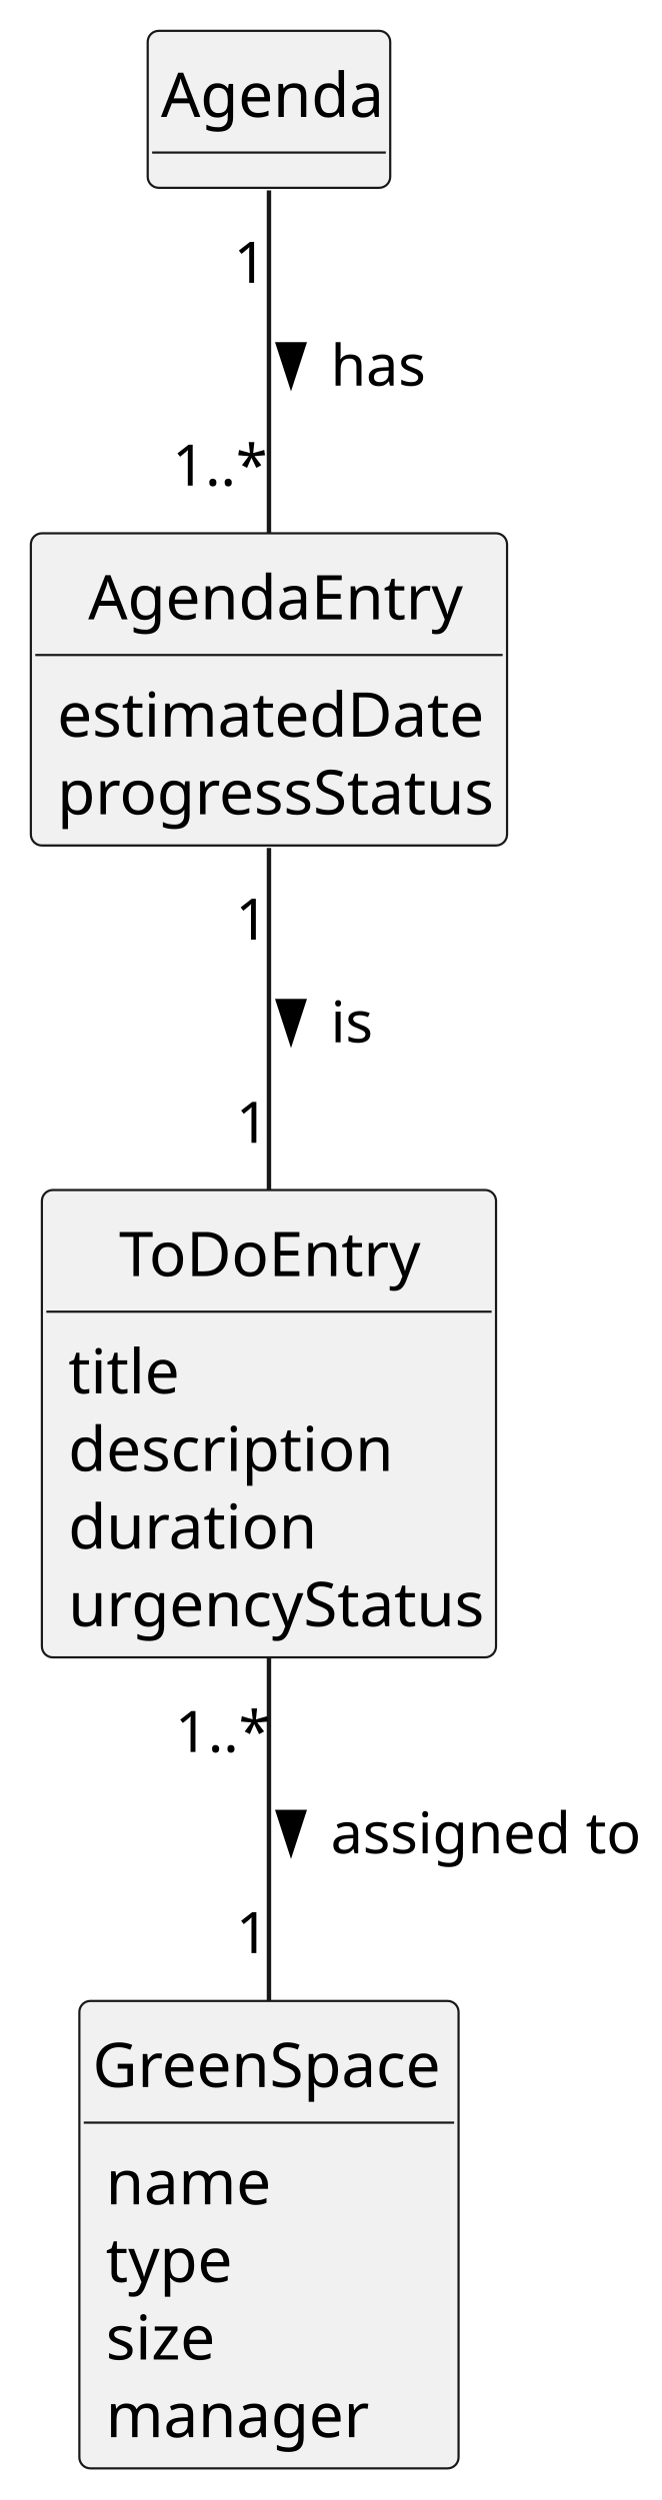
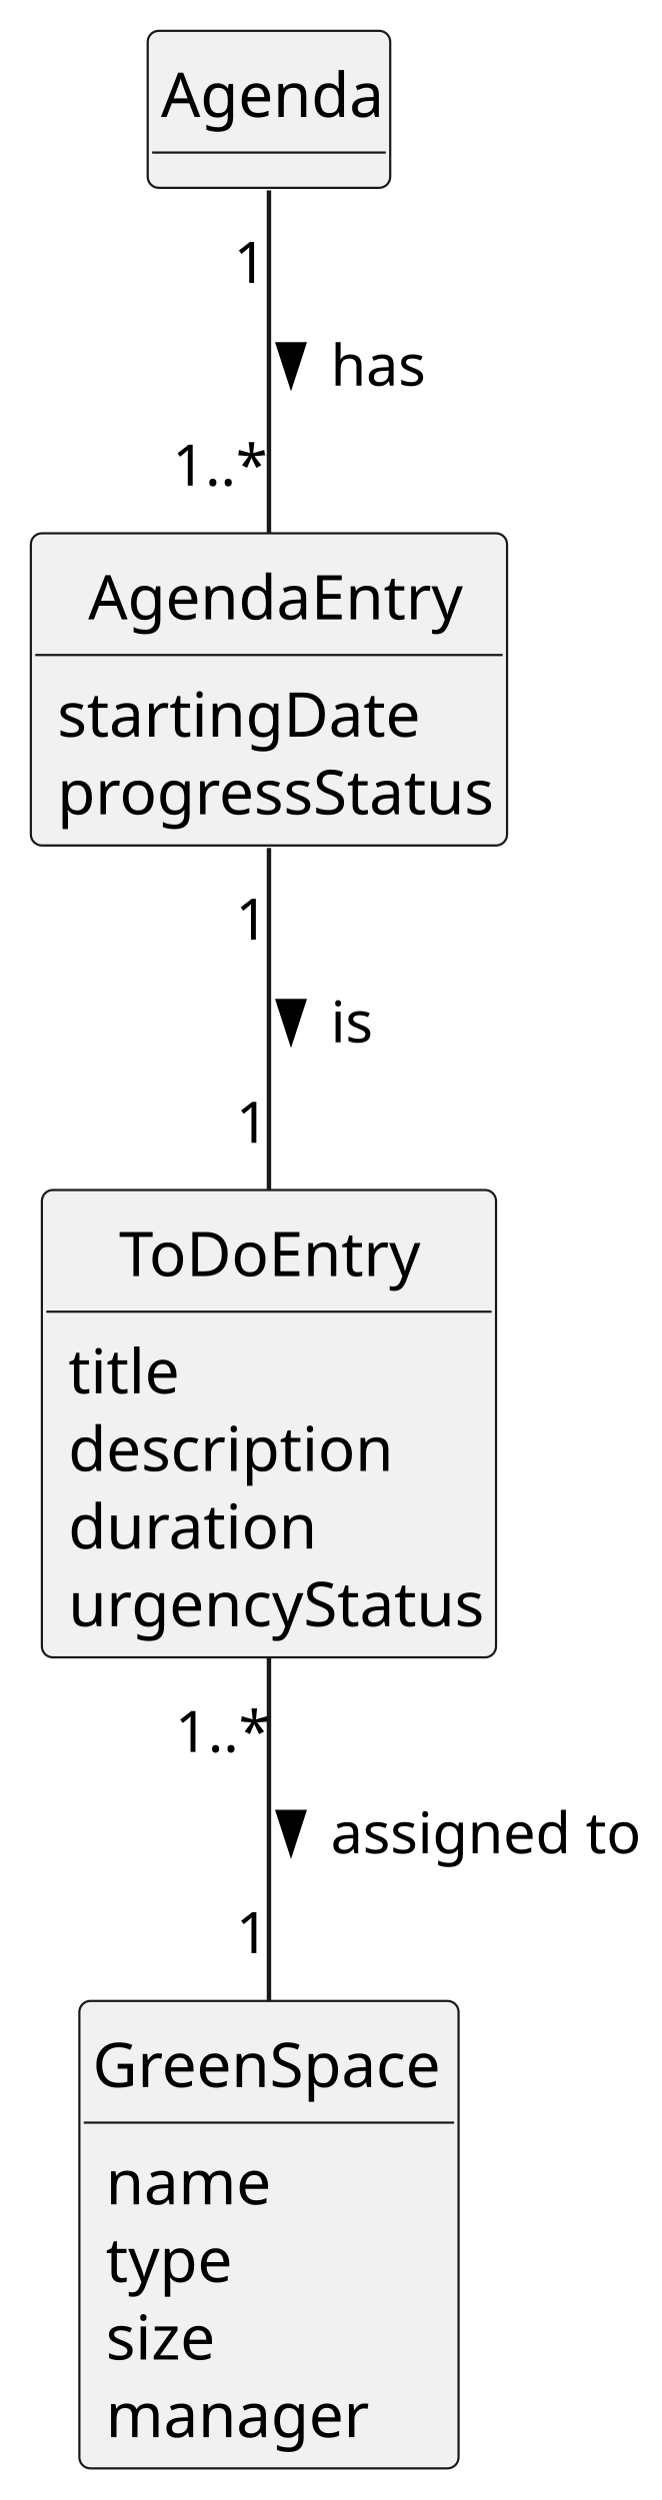
<svg xmlns="http://www.w3.org/2000/svg" contentStyleType="text/css" height="567px" preserveAspectRatio="none" style="width:150px;height:567px;background:#FFFFFF;" version="1.1" viewBox="0 0 150 567" width="150px" zoomAndPan="magnify">
  <defs />
  <g>
    <g id="elem_AgendaEntry">
      <rect codeLine="14" fill="#F1F1F1" height="70.828" id="AgendaEntry" rx="2.5" ry="2.5" style="stroke:#181818;stroke-width:0.5;" width="108" x="7" y="121" />
      <text fill="#000000" font-family="sans-serif" font-size="14" lengthAdjust="spacing" textLength="82" x="20" y="140.533">AgendaEntry</text>
      <line style="stroke:#181818;stroke-width:0.5;" x1="8" x2="114" y1="148.609" y2="148.609" />
-       <text fill="#000000" font-family="sans-serif" font-size="14" lengthAdjust="spacing" textLength="91" x="13" y="167.143">estimatedDate</text>
+       <text fill="#000000" font-family="sans-serif" font-size="14" lengthAdjust="spacing" textLength="77" x="13" y="167.143">startingDate</text>
      <text fill="#000000" font-family="sans-serif" font-size="14" lengthAdjust="spacing" textLength="96" x="13" y="184.752">progressStatus</text>
    </g>
    <g id="elem_ToDoEntry">
      <rect codeLine="21" fill="#F1F1F1" height="106.047" id="ToDoEntry" rx="2.5" ry="2.5" style="stroke:#181818;stroke-width:0.5;" width="103" x="9.5" y="270" />
      <text fill="#000000" font-family="sans-serif" font-size="14" lengthAdjust="spacing" textLength="68" x="27" y="289.533">ToDoEntry</text>
      <line style="stroke:#181818;stroke-width:0.5;" x1="10.5" x2="111.5" y1="297.609" y2="297.609" />
      <text fill="#000000" font-family="sans-serif" font-size="14" lengthAdjust="spacing" textLength="22" x="15.5" y="316.143">title</text>
      <text fill="#000000" font-family="sans-serif" font-size="14" lengthAdjust="spacing" textLength="69" x="15.5" y="333.752">description</text>
      <text fill="#000000" font-family="sans-serif" font-size="14" lengthAdjust="spacing" textLength="52" x="15.5" y="351.361">duration</text>
      <text fill="#000000" font-family="sans-serif" font-size="14" lengthAdjust="spacing" textLength="91" x="15.5" y="368.971">urgencyStatus</text>
    </g>
    <g id="elem_Agenda">
      <rect codeLine="29" fill="#F1F1F1" height="35.609" id="Agenda" rx="2.5" ry="2.5" style="stroke:#181818;stroke-width:0.5;" width="55" x="33.5" y="7" />
      <text fill="#000000" font-family="sans-serif" font-size="14" lengthAdjust="spacing" textLength="49" x="36.5" y="26.533">Agenda</text>
      <line style="stroke:#181818;stroke-width:0.5;" x1="34.5" x2="87.5" y1="34.609" y2="34.609" />
    </g>
    <g id="elem_GreenSpace">
      <rect codeLine="32" fill="#F1F1F1" height="106.047" id="GreenSpace" rx="2.5" ry="2.5" style="stroke:#181818;stroke-width:0.5;" width="86" x="18" y="454" />
      <text fill="#000000" font-family="sans-serif" font-size="14" lengthAdjust="spacing" textLength="80" x="21" y="473.533">GreenSpace</text>
      <line style="stroke:#181818;stroke-width:0.5;" x1="19" x2="103" y1="481.609" y2="481.609" />
      <text fill="#000000" font-family="sans-serif" font-size="14" lengthAdjust="spacing" textLength="35" x="24" y="500.143">name</text>
      <text fill="#000000" font-family="sans-serif" font-size="14" lengthAdjust="spacing" textLength="27" x="24" y="517.752">type</text>
      <text fill="#000000" font-family="sans-serif" font-size="14" lengthAdjust="spacing" textLength="24" x="24" y="535.361">size</text>
      <text fill="#000000" font-family="sans-serif" font-size="14" lengthAdjust="spacing" textLength="56" x="24" y="552.971">manager</text>
    </g>
    <g id="link_Agenda_AgendaEntry">
      <path codeLine="39" d="M61,43.2 C61,62.94 61,95.84 61,120.94 " fill="none" id="Agenda-AgendaEntry" style="stroke:#181818;stroke-width:1.0;" />
      <polygon fill="#000000" points="66,87.176,68.939,78.131,63.061,78.131,66,87.176" style="stroke:#000000;stroke-width:1.0;" />
      <text fill="#000000" font-family="sans-serif" font-size="13" lengthAdjust="spacing" textLength="21" x="75" y="87.495">has</text>
      <text fill="#000000" font-family="sans-serif" font-size="13" lengthAdjust="spacing" textLength="7" x="53.016" y="64.168">1</text>
      <text fill="#000000" font-family="sans-serif" font-size="13" lengthAdjust="spacing" textLength="20" x="39.094" y="110.181">1..*</text>
    </g>
    <g id="link_AgendaEntry_ToDoEntry">
      <path codeLine="41" d="M61,192.39 C61,214.93 61,244.67 61,269.97 " fill="none" id="AgendaEntry-ToDoEntry" style="stroke:#181818;stroke-width:1.0;" />
      <polygon fill="#000000" points="66,236.176,68.939,227.131,63.061,227.131,66,236.176" style="stroke:#000000;stroke-width:1.0;" />
      <text fill="#000000" font-family="sans-serif" font-size="13" lengthAdjust="spacing" textLength="10" x="75" y="236.495">is</text>
      <text fill="#000000" font-family="sans-serif" font-size="13" lengthAdjust="spacing" textLength="7" x="53.42" y="213.198">1</text>
      <text fill="#000000" font-family="sans-serif" font-size="13" lengthAdjust="spacing" textLength="7" x="53.53" y="259.285">1</text>
    </g>
    <g id="link_ToDoEntry_GreenSpace">
      <path codeLine="43" d="M61,376.15 C61,400.52 61,429.47 61,453.84 " fill="none" id="ToDoEntry-GreenSpace" style="stroke:#181818;stroke-width:1.0;" />
      <polygon fill="#000000" points="66,420.176,68.939,411.131,63.061,411.131,66,420.176" style="stroke:#000000;stroke-width:1.0;" />
      <text fill="#000000" font-family="sans-serif" font-size="13" lengthAdjust="spacing" textLength="67" x="75" y="420.495">assigned to</text>
      <text fill="#000000" font-family="sans-serif" font-size="13" lengthAdjust="spacing" textLength="20" x="39.719" y="397.5">1..*</text>
      <text fill="#000000" font-family="sans-serif" font-size="13" lengthAdjust="spacing" textLength="7" x="53.53" y="443.137">1</text>
    </g>
  </g>
</svg>
